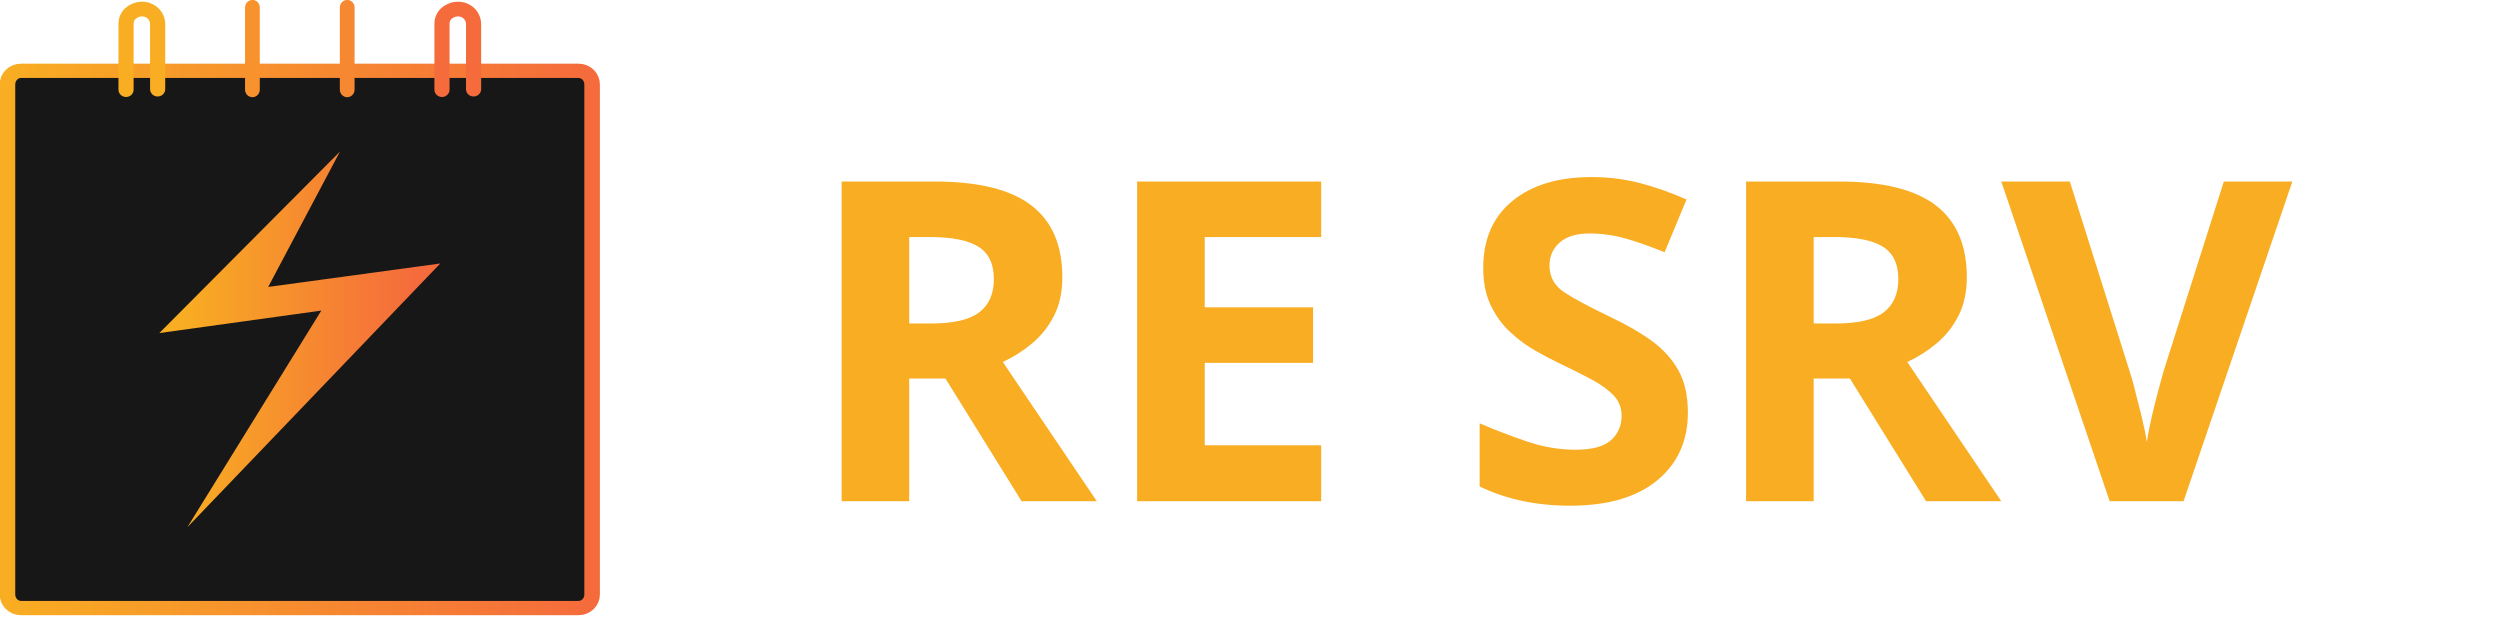
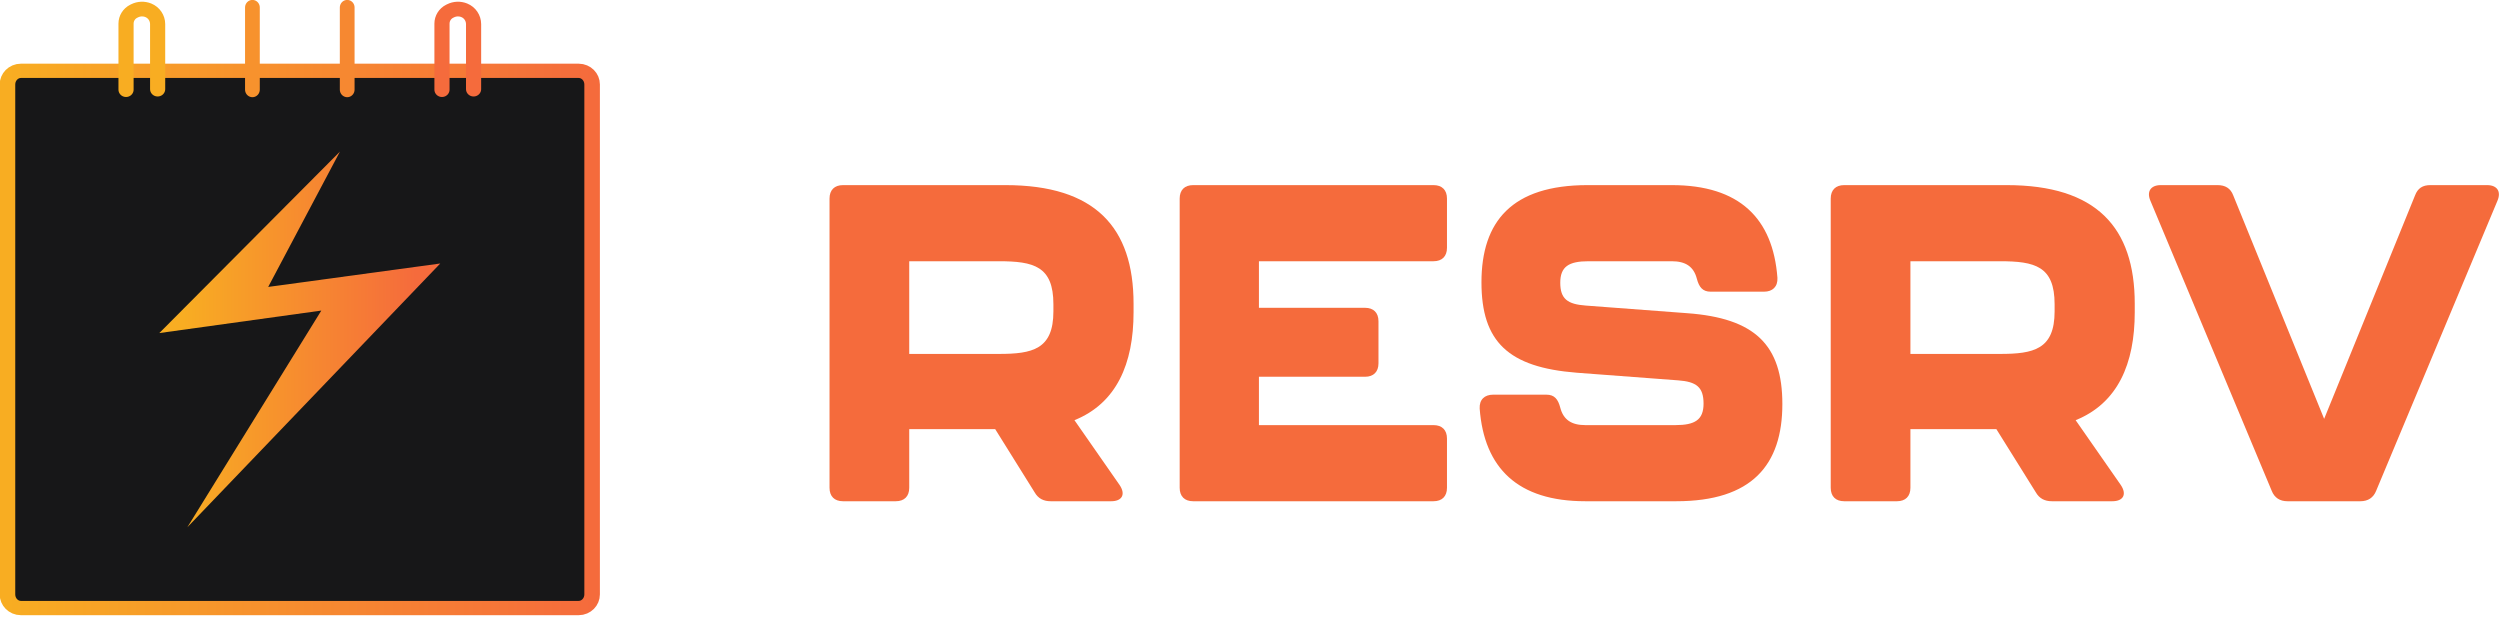
<svg xmlns="http://www.w3.org/2000/svg" width="100%" height="100%" viewBox="0 0 1005 248" version="1.1" xml:space="preserve" style="fill-rule:evenodd;clip-rule:evenodd;stroke-linecap:round;stroke-linejoin:round;stroke-miterlimit:1.5;">
  <g transform="matrix(1,0,0,1,-2115.19,-1644.26)">
    <g>
      <g transform="matrix(0.3176,0,0,0.3176,1907.33,1440.16)">
        <g transform="matrix(1.0968,0,0,1.00787,-71.2905,-9.27814)">
          <path d="M1345.03,752.856C1345.03,743.418 1338.06,735.756 1329.46,735.756L685.899,735.756C677.309,735.756 670.336,743.418 670.336,752.856L670.336,1393.35C670.336,1402.79 677.309,1410.45 685.899,1410.45L1329.46,1410.45C1338.06,1410.45 1345.03,1402.79 1345.03,1393.35L1345.03,752.856Z" style="fill:rgb(23,23,24);stroke:url(#_Linear1);stroke-width:17.94px;" />
        </g>
        <g transform="matrix(1.24096,0,0,1.05252,-230.124,-10.234)">
          <path d="M903.914,1254.36L1040.57,993.78L875.335,1020.82L1059.56,802.601L986.388,965.334L1161.89,937.157L903.914,1254.36Z" style="fill:url(#_Linear2);" />
        </g>
        <g transform="matrix(1,0,0,1.02426,22.7803,-18.4576)">
          <path d="M951.187,756.207L951.187,654.67" style="fill:none;stroke:rgb(247,146,45);stroke-width:18.66px;stroke-miterlimit:3;" />
        </g>
        <g transform="matrix(1,0,0,1.02426,142.748,-18.4576)">
          <path d="M951.187,756.207L951.187,654.67" style="fill:none;stroke:rgb(246,136,49);stroke-width:18.66px;stroke-miterlimit:3;" />
        </g>
        <g transform="matrix(1.03231,0,0,1.00233,-27.4958,-4.28508)">
          <path d="M815.157,758.613L815.157,675.247C815.157,668.632 818.794,662.588 824.544,659.642C824.91,659.455 825.275,659.268 825.638,659.083C830.888,656.393 837.004,656.145 842.444,658.399C842.445,658.399 842.446,658.4 842.447,658.4C849.37,661.269 853.905,668.183 853.905,675.868C853.905,701.72 853.905,757.968 853.905,757.968" style="fill:none;stroke:rgb(248,173,34);stroke-width:18.57px;stroke-miterlimit:3;" />
        </g>
        <g transform="matrix(1.03231,0,0,1.00233,372.406,-4.28508)">
          <path d="M815.157,758.613C815.157,758.613 815.157,699.978 815.157,675.247C815.157,668.632 818.794,662.588 824.544,659.642C824.91,659.455 825.275,659.268 825.638,659.083C830.888,656.393 837.004,656.145 842.444,658.399C842.445,658.399 842.446,658.4 842.447,658.4C849.37,661.269 853.905,668.183 853.905,675.868C853.905,701.72 853.905,757.968 853.905,757.968" style="fill:none;stroke:rgb(245,107,60);stroke-width:18.57px;stroke-miterlimit:3;" />
        </g>
      </g>
-       <g transform="matrix(1,0,0,1,25.5148,1029.66)">
-         <text x="2411.8px" y="816.092px" style="font-family:'Kallisto-Heavy', 'Kallisto';font-weight:900;font-size:180px;fill:rgb(248,173,34);">RE<tspan x="2676.22px 2814.28px 2951.44px " y="816.092px 816.092px 816.092px ">SRV</tspan>
-         </text>
+       <g transform="matrix(0.697181,0,0,0.587718,755.855,1309.8)">
+         <path d="M2603.38,782.685L2603.38,776.865C2603.38,724.493 2581.17,695.704 2529.53,695.704L2435.82,695.704C2430.91,695.704 2428.07,699.073 2428.07,704.892L2428.07,902.742C2428.07,908.561 2430.91,911.93 2435.82,911.93L2466.28,911.93C2471.19,911.93 2474.03,908.561 2474.03,902.742L2474.03,862.621L2523.6,862.621L2546.32,905.805C2548.38,910.093 2551.48,911.93 2555.61,911.93L2590.47,911.93C2596.66,911.93 2598.99,907.336 2595.37,900.904L2569.3,856.495C2593.56,844.857 2603.38,817.906 2603.38,782.685ZM2474.03,747.77L2525.66,747.77C2545.8,747.77 2557.16,751.139 2557.16,777.172L2557.16,782.072C2557.16,808.105 2545.03,811.168 2525.66,811.168L2474.03,811.168L2474.03,747.77Z" style="fill:rgb(245,107,60);fill-rule:nonzero;" />
+         <path d="M2637.71,911.93L2776.36,911.93C2781.26,911.93 2784.1,908.561 2784.1,902.742L2784.1,869.052C2784.1,863.233 2781.26,859.864 2776.36,859.864L2675.67,859.864L2675.67,826.787L2736.86,826.787C2741.76,826.787 2744.6,823.418 2744.6,817.599L2744.6,788.81C2744.6,782.991 2741.76,779.622 2736.86,779.622L2675.67,779.622L2675.67,747.77L2776.36,747.77C2781.26,747.77 2784.1,744.401 2784.1,738.582L2784.1,704.892C2784.1,699.073 2781.26,695.704 2776.36,695.704L2637.71,695.704C2632.81,695.704 2629.97,699.073 2629.97,704.892L2629.97,902.742C2629.97,908.561 2632.81,911.93 2637.71,911.93Z" style="fill:rgb(245,107,60);fill-rule:nonzero;" />
+         <path d="M2863.88,911.93L2916.29,911.93C2959.93,911.93 2977.48,887.122 2977.48,845.47C2977.48,805.042 2961.73,786.666 2922.49,783.297L2864.14,778.091C2853.55,777.172 2849.42,773.497 2849.42,762.471C2849.42,751.445 2854.33,747.77 2865.69,747.77L2913.71,747.77C2921.71,747.77 2926.36,751.445 2928.17,759.714C2929.46,765.534 2931.53,768.596 2936.17,768.596L2966.9,768.596C2971.8,768.596 2974.9,765.227 2974.64,759.102C2972.06,718.368 2952.7,695.704 2913.71,695.704L2865.17,695.704C2821.54,695.704 2803.98,720.512 2803.98,762.165C2803.98,802.898 2819.47,820.356 2858.98,824.031L2917.33,829.237C2927.91,830.156 2932.04,833.832 2932.04,845.163C2932.04,856.189 2927.14,859.864 2915.78,859.864L2863.88,859.864C2855.88,859.864 2851.23,856.189 2849.42,847.92C2848.13,842.101 2846.07,839.038 2841.42,839.038L2810.7,839.038C2805.79,839.038 2802.69,842.407 2802.95,848.532C2805.53,889.266 2824.9,911.93 2863.88,911.93Z" style="fill:rgb(245,107,60);fill-rule:nonzero;" />
+         <path d="M3180.67,782.685L3180.67,776.865C3180.67,724.493 3158.47,695.704 3106.83,695.704L3013.11,695.704C3008.21,695.704 3005.37,699.073 3005.37,704.892L3005.37,902.742C3005.37,908.561 3008.21,911.93 3013.11,911.93L3043.58,911.93C3048.48,911.93 3051.32,908.561 3051.32,902.742L3051.32,862.621L3100.89,862.621L3123.61,905.805C3125.68,910.093 3128.78,911.93 3132.91,911.93L3167.76,911.93C3173.96,911.93 3176.28,907.336 3172.67,900.904L3146.59,856.495C3170.86,844.857 3180.67,817.906 3180.67,782.685ZM3051.32,747.77L3102.96,747.77C3123.1,747.77 3134.46,751.139 3134.46,777.172L3134.46,782.072C3134.46,808.105 3122.32,811.168 3102.96,811.168L3051.32,811.168L3051.32,747.77Z" style="fill:rgb(245,107,60);fill-rule:nonzero;" />
+         <path d="M3268.71,911.93L3310.8,911.93C3315.18,911.93 3318.28,909.48 3319.83,904.886L3389.8,706.424C3392.12,699.992 3389.54,695.704 3383.86,695.704L3351.07,695.704C3346.68,695.704 3343.84,697.848 3342.29,702.748L3289.88,855.577L3237.47,702.748C3235.92,697.848 3232.83,695.704 3228.43,695.704L3195.65,695.704C3189.97,695.704 3187.38,699.992 3189.71,706.424L3259.68,904.886C3261.22,909.48 3264.32,911.93 3268.71,911.93Z" style="fill:rgb(245,107,60);fill-rule:nonzero;" />
      </g>
    </g>
  </g>
  <defs>
    <linearGradient id="_Linear1" x1="0" y1="0" x2="1" y2="0" gradientUnits="userSpaceOnUse" gradientTransform="matrix(674.692,0,0,674.692,670.336,1073.1)">
      <stop offset="0" style="stop-color:rgb(248,173,34);stop-opacity:1" />
      <stop offset="1" style="stop-color:rgb(245,107,60);stop-opacity:1" />
    </linearGradient>
    <linearGradient id="_Linear2" x1="0" y1="0" x2="1" y2="0" gradientUnits="userSpaceOnUse" gradientTransform="matrix(237.519,0,0,451.757,899.57,1028.48)">
      <stop offset="0" style="stop-color:rgb(248,173,34);stop-opacity:1" />
      <stop offset="1" style="stop-color:rgb(245,107,60);stop-opacity:1" />
    </linearGradient>
  </defs>
</svg>
